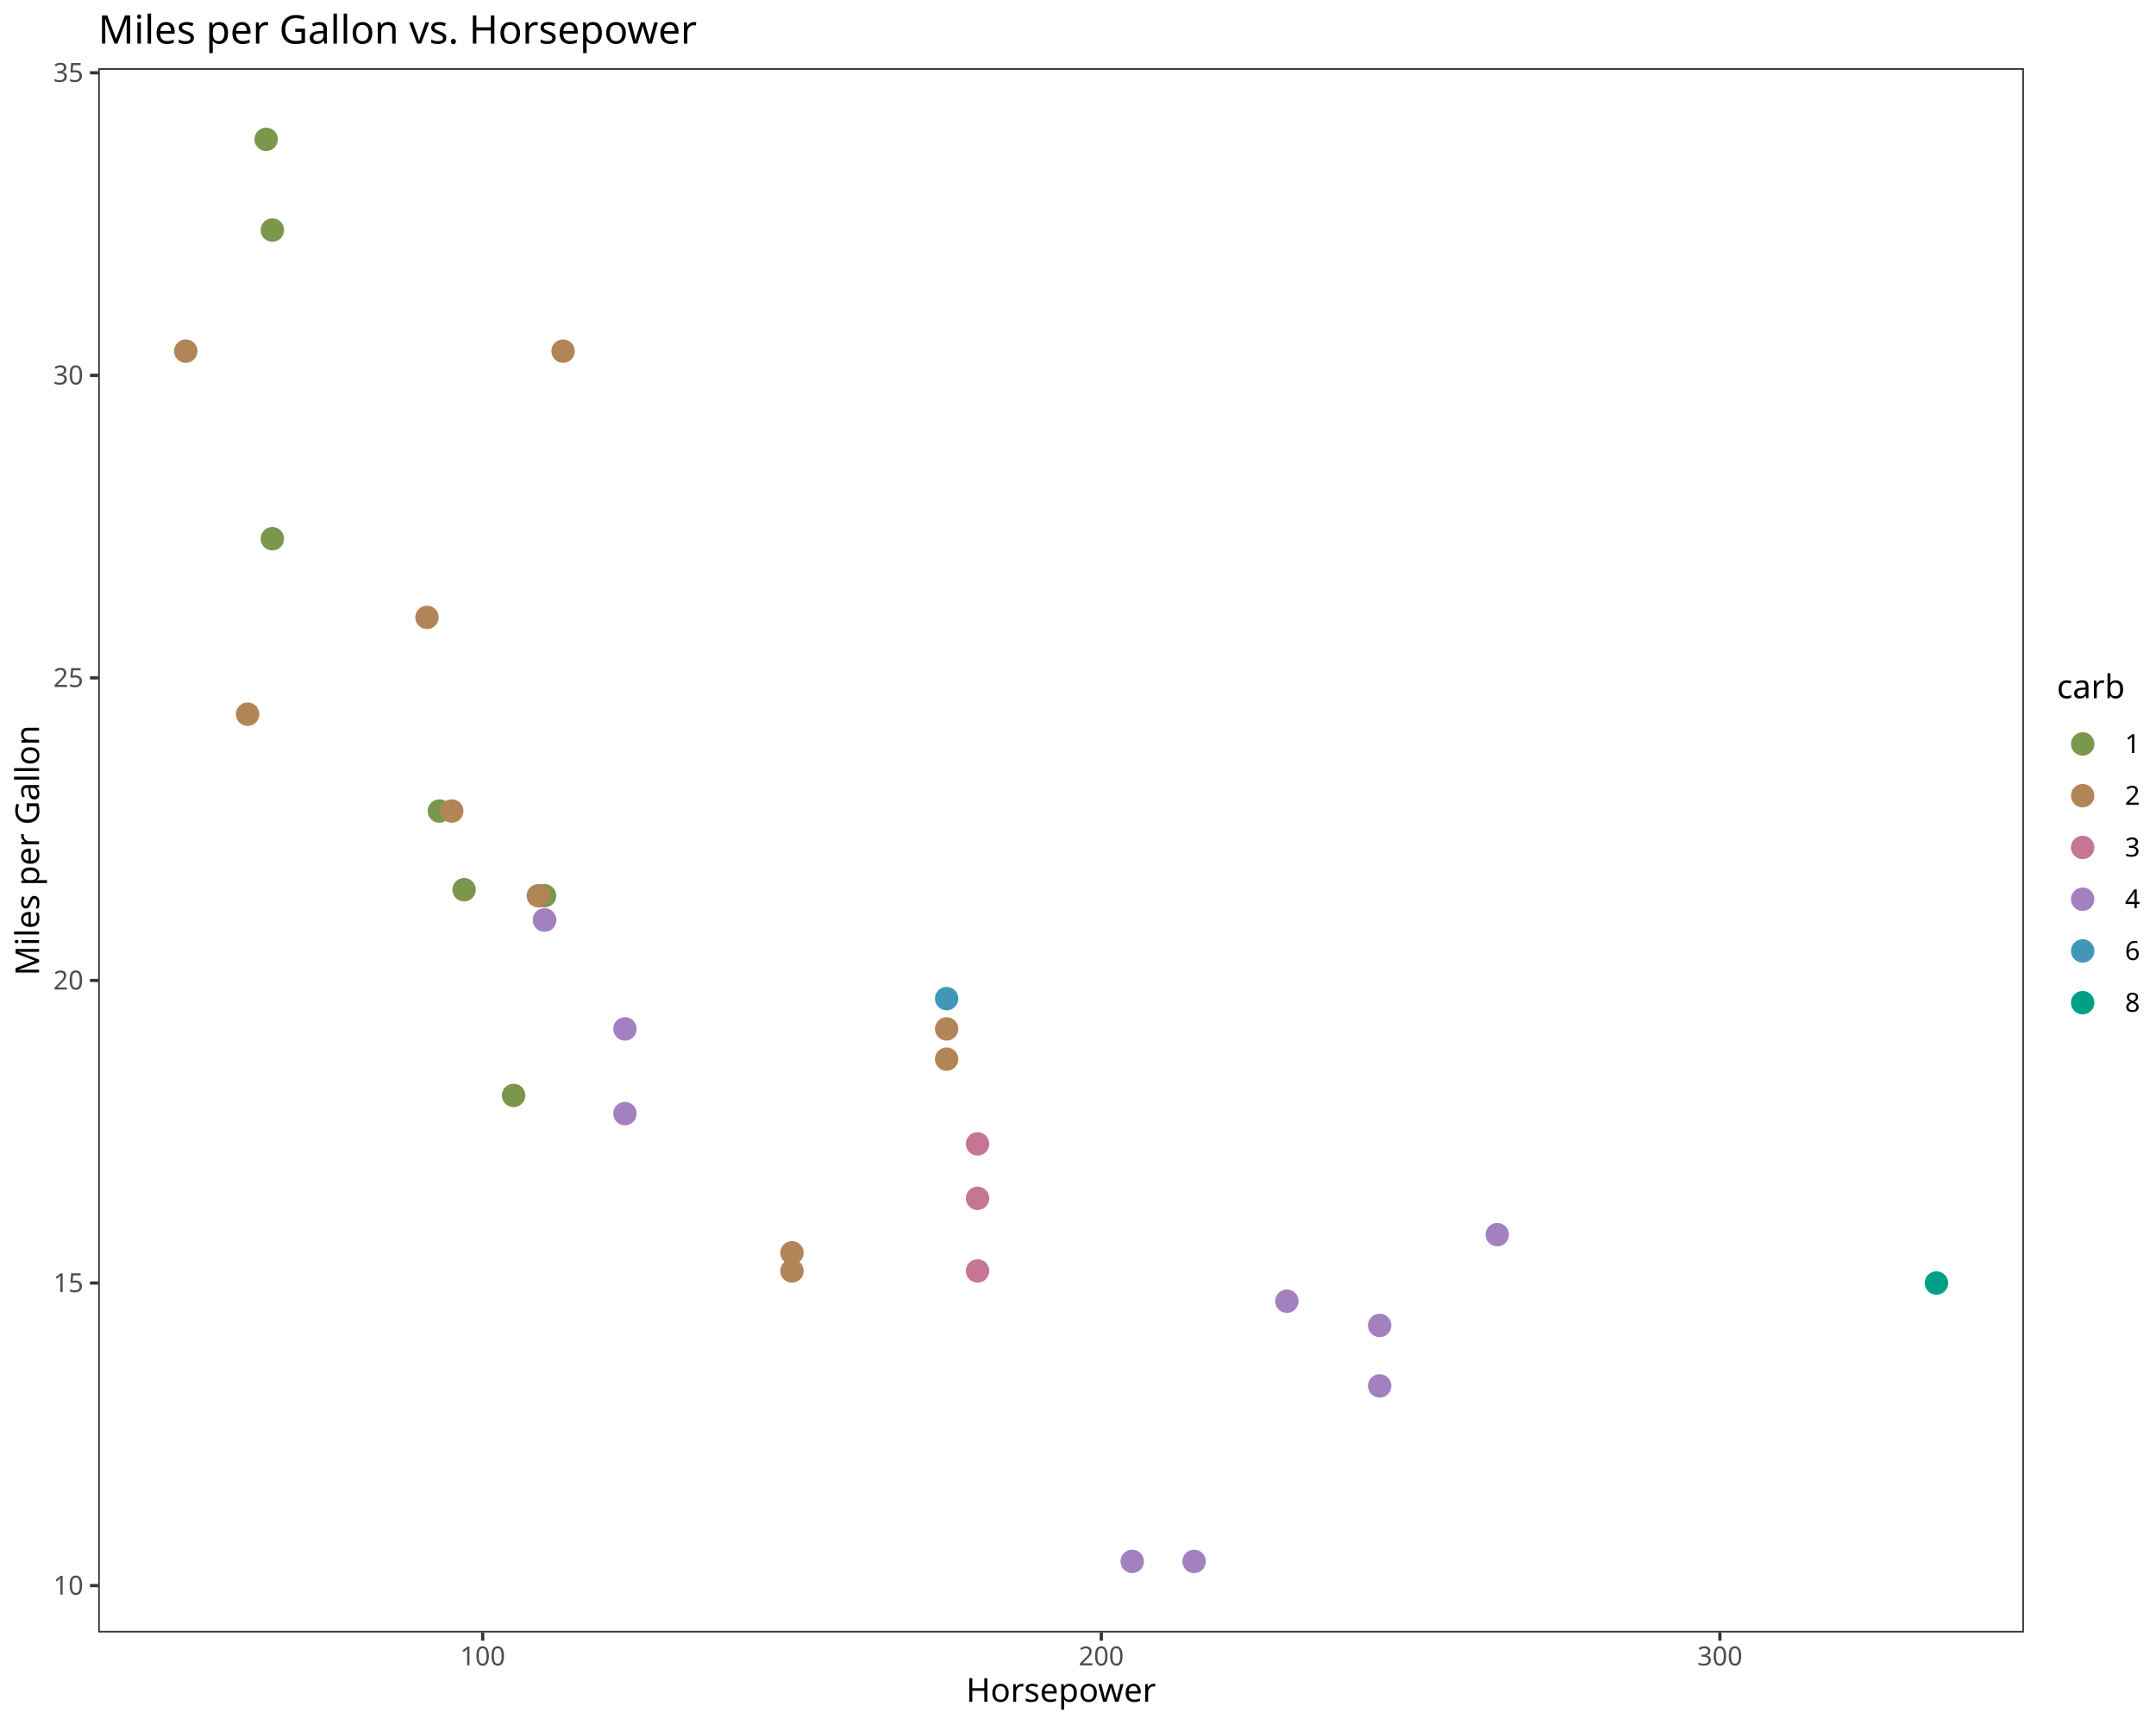
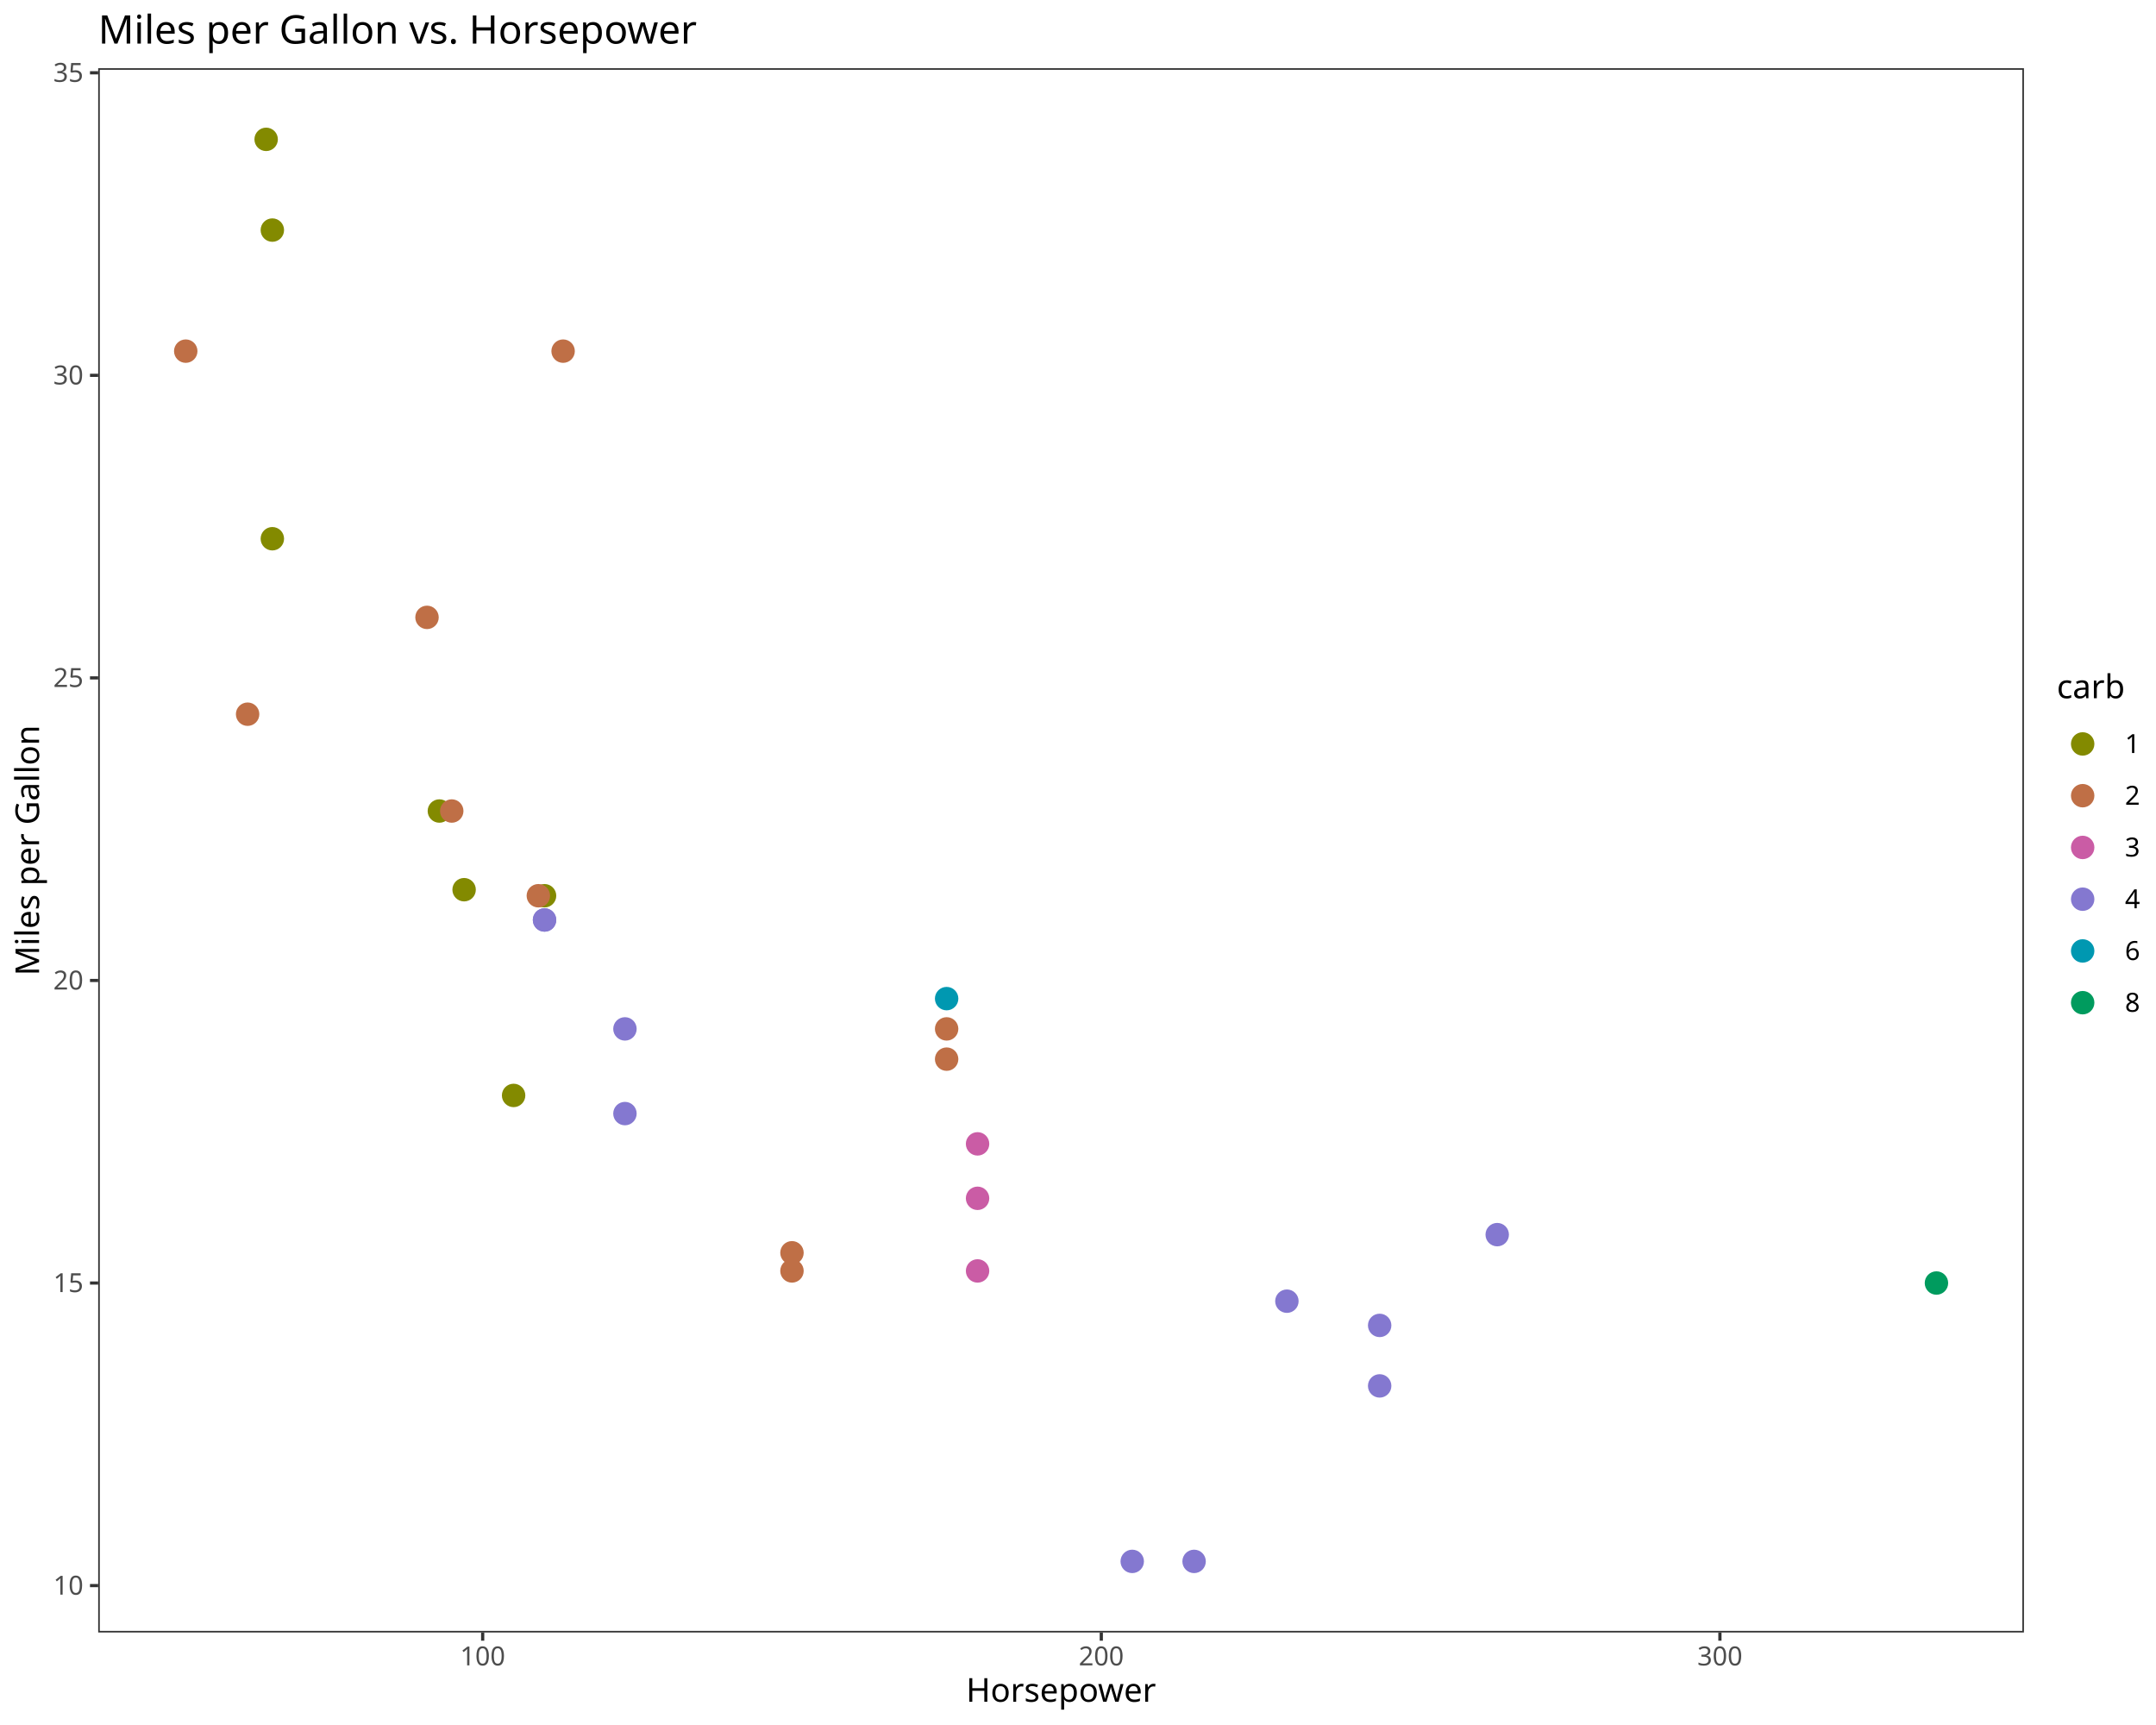
<svg xmlns="http://www.w3.org/2000/svg" class="svglite" data-engine-version="2.0" width="720.00pt" height="576.00pt" viewBox="0 0 720.00 576.00">
  <defs>
    <style type="text/css">
    .svglite line, .svglite polyline, .svglite polygon, .svglite path, .svglite rect, .svglite circle {
      fill: none;
      stroke: #000000;
      stroke-linecap: round;
      stroke-linejoin: round;
      stroke-miterlimit: 10.00;
    }
  </style>
  </defs>
  <rect width="100%" height="100%" style="stroke: none; fill: #FFFFFF;" />
  <defs>
    <clipPath id="cpMC4wMHw3MjAuMDB8MC4wMHw1NzYuMDA=">
      <rect x="0.00" y="0.00" width="720.00" height="576.00" />
    </clipPath>
  </defs>
  <g clip-path="url(#cpMC4wMHw3MjAuMDB8MC4wMHw1NzYuMDA=)">
    <rect x="0.00" y="0.00" width="720.00" height="576.00" style="stroke-width: 1.07; stroke: #FFFFFF; fill: #FFFFFF;" />
  </g>
  <defs>
    <clipPath id="cpMzIuNzl8Njc1LjkxfDIyLjc4fDU0NS4xMQ==">
      <rect x="32.79" y="22.78" width="643.11" height="522.33" />
    </clipPath>
  </defs>
  <g clip-path="url(#cpMzIuNzl8Njc1LjkxfDIyLjc4fDU0NS4xMQ==)">
    <rect x="32.79" y="22.78" width="643.11" height="522.33" style="stroke-width: 1.07; stroke: none; fill: #FFFFFF;" />
-     <circle cx="181.85" cy="307.19" r="3.56" style="stroke-width: 0.71; stroke: #A380C0; fill: #A380C0;" />
-     <circle cx="181.85" cy="307.19" r="3.56" style="stroke-width: 0.71; stroke: #A380C0; fill: #A380C0;" />
-     <circle cx="146.73" cy="270.81" r="3.56" style="stroke-width: 0.71; stroke: #7A974C; fill: #7A974C;" />
-     <circle cx="181.85" cy="299.10" r="3.56" style="stroke-width: 0.71; stroke: #7A974C; fill: #7A974C;" />
-     <circle cx="316.13" cy="353.66" r="3.56" style="stroke-width: 0.71; stroke: #B28556; fill: #B28556;" />
-     <circle cx="171.52" cy="365.78" r="3.56" style="stroke-width: 0.71; stroke: #7A974C; fill: #7A974C;" />
-     <circle cx="460.74" cy="442.57" r="3.56" style="stroke-width: 0.71; stroke: #A380C0; fill: #A380C0;" />
-     <circle cx="82.69" cy="238.48" r="3.56" style="stroke-width: 0.71; stroke: #B28556; fill: #B28556;" />
-     <circle cx="150.86" cy="270.81" r="3.56" style="stroke-width: 0.71; stroke: #B28556; fill: #B28556;" />
-     <circle cx="208.70" cy="343.56" r="3.56" style="stroke-width: 0.71; stroke: #A380C0; fill: #A380C0;" />
-     <circle cx="208.70" cy="371.84" r="3.56" style="stroke-width: 0.71; stroke: #A380C0; fill: #A380C0;" />
-     <circle cx="326.46" cy="400.13" r="3.56" style="stroke-width: 0.71; stroke: #C57695; fill: #C57695;" />
-     <circle cx="326.46" cy="381.95" r="3.56" style="stroke-width: 0.71; stroke: #C57695; fill: #C57695;" />
-     <circle cx="326.46" cy="424.38" r="3.56" style="stroke-width: 0.71; stroke: #C57695; fill: #C57695;" />
-     <circle cx="378.11" cy="521.37" r="3.56" style="stroke-width: 0.71; stroke: #A380C0; fill: #A380C0;" />
-     <circle cx="398.77" cy="521.37" r="3.56" style="stroke-width: 0.71; stroke: #A380C0; fill: #A380C0;" />
-     <circle cx="429.76" cy="434.48" r="3.56" style="stroke-width: 0.71; stroke: #A380C0; fill: #A380C0;" />
-     <circle cx="90.95" cy="76.83" r="3.56" style="stroke-width: 0.71; stroke: #7A974C; fill: #7A974C;" />
-     <circle cx="62.03" cy="117.25" r="3.56" style="stroke-width: 0.71; stroke: #B28556; fill: #B28556;" />
-     <circle cx="88.88" cy="46.53" r="3.56" style="stroke-width: 0.71; stroke: #7A974C; fill: #7A974C;" />
-     <circle cx="154.99" cy="297.08" r="3.56" style="stroke-width: 0.71; stroke: #7A974C; fill: #7A974C;" />
-     <circle cx="264.48" cy="418.32" r="3.56" style="stroke-width: 0.71; stroke: #B28556; fill: #B28556;" />
-     <circle cx="264.48" cy="424.38" r="3.56" style="stroke-width: 0.71; stroke: #B28556; fill: #B28556;" />
-     <circle cx="460.74" cy="462.77" r="3.56" style="stroke-width: 0.71; stroke: #A380C0; fill: #A380C0;" />
-     <circle cx="316.13" cy="343.56" r="3.56" style="stroke-width: 0.71; stroke: #B28556; fill: #B28556;" />
-     <circle cx="90.95" cy="179.89" r="3.56" style="stroke-width: 0.71; stroke: #7A974C; fill: #7A974C;" />
-     <circle cx="142.60" cy="206.15" r="3.56" style="stroke-width: 0.71; stroke: #B28556; fill: #B28556;" />
-     <circle cx="188.05" cy="117.25" r="3.56" style="stroke-width: 0.71; stroke: #B28556; fill: #B28556;" />
-     <circle cx="500.00" cy="412.26" r="3.56" style="stroke-width: 0.71; stroke: #A380C0; fill: #A380C0;" />
-     <circle cx="316.13" cy="333.45" r="3.56" style="stroke-width: 0.71; stroke: #4297B9; fill: #4297B9;" />
-     <circle cx="646.68" cy="428.42" r="3.56" style="stroke-width: 0.71; stroke: #00A086; fill: #00A086;" />
-     <circle cx="179.78" cy="299.10" r="3.56" style="stroke-width: 0.71; stroke: #B28556; fill: #B28556;" />
+     <circle cx="181.85" cy="307.19" r="3.56" style="stroke-width: 0.71; stroke: #8478D0; fill: #8478D0;" />
+     <circle cx="181.85" cy="307.19" r="3.56" style="stroke-width: 0.71; stroke: #8478D0; fill: #8478D0;" />
+     <circle cx="146.73" cy="270.81" r="3.56" style="stroke-width: 0.71; stroke: #838A00; fill: #838A00;" />
+     <circle cx="181.85" cy="299.10" r="3.56" style="stroke-width: 0.71; stroke: #838A00; fill: #838A00;" />
+     <circle cx="316.13" cy="353.66" r="3.56" style="stroke-width: 0.71; stroke: #BF6F46; fill: #BF6F46;" />
+     <circle cx="171.52" cy="365.78" r="3.56" style="stroke-width: 0.71; stroke: #838A00; fill: #838A00;" />
+     <circle cx="460.74" cy="442.57" r="3.56" style="stroke-width: 0.71; stroke: #8478D0; fill: #8478D0;" />
+     <circle cx="82.69" cy="238.48" r="3.56" style="stroke-width: 0.71; stroke: #BF6F46; fill: #BF6F46;" />
+     <circle cx="150.86" cy="270.81" r="3.56" style="stroke-width: 0.71; stroke: #BF6F46; fill: #BF6F46;" />
+     <circle cx="208.70" cy="343.56" r="3.56" style="stroke-width: 0.71; stroke: #8478D0; fill: #8478D0;" />
+     <circle cx="208.70" cy="371.84" r="3.56" style="stroke-width: 0.71; stroke: #8478D0; fill: #8478D0;" />
+     <circle cx="326.46" cy="400.13" r="3.56" style="stroke-width: 0.71; stroke: #CA5CA5; fill: #CA5CA5;" />
+     <circle cx="326.46" cy="381.95" r="3.56" style="stroke-width: 0.71; stroke: #CA5CA5; fill: #CA5CA5;" />
+     <circle cx="326.46" cy="424.38" r="3.56" style="stroke-width: 0.71; stroke: #CA5CA5; fill: #CA5CA5;" />
+     <circle cx="378.11" cy="521.37" r="3.56" style="stroke-width: 0.71; stroke: #8478D0; fill: #8478D0;" />
+     <circle cx="398.77" cy="521.37" r="3.56" style="stroke-width: 0.71; stroke: #8478D0; fill: #8478D0;" />
+     <circle cx="429.76" cy="434.48" r="3.56" style="stroke-width: 0.71; stroke: #8478D0; fill: #8478D0;" />
+     <circle cx="90.95" cy="76.83" r="3.56" style="stroke-width: 0.71; stroke: #838A00; fill: #838A00;" />
+     <circle cx="62.03" cy="117.25" r="3.56" style="stroke-width: 0.71; stroke: #BF6F46; fill: #BF6F46;" />
+     <circle cx="88.88" cy="46.53" r="3.56" style="stroke-width: 0.71; stroke: #838A00; fill: #838A00;" />
+     <circle cx="154.99" cy="297.08" r="3.56" style="stroke-width: 0.71; stroke: #838A00; fill: #838A00;" />
+     <circle cx="264.48" cy="418.32" r="3.56" style="stroke-width: 0.71; stroke: #BF6F46; fill: #BF6F46;" />
+     <circle cx="264.48" cy="424.38" r="3.56" style="stroke-width: 0.71; stroke: #BF6F46; fill: #BF6F46;" />
+     <circle cx="460.74" cy="462.77" r="3.56" style="stroke-width: 0.71; stroke: #8478D0; fill: #8478D0;" />
+     <circle cx="316.13" cy="343.56" r="3.56" style="stroke-width: 0.71; stroke: #BF6F46; fill: #BF6F46;" />
+     <circle cx="90.95" cy="179.89" r="3.56" style="stroke-width: 0.71; stroke: #838A00; fill: #838A00;" />
+     <circle cx="142.60" cy="206.15" r="3.56" style="stroke-width: 0.71; stroke: #BF6F46; fill: #BF6F46;" />
+     <circle cx="188.05" cy="117.25" r="3.56" style="stroke-width: 0.71; stroke: #BF6F46; fill: #BF6F46;" />
+     <circle cx="500.00" cy="412.26" r="3.56" style="stroke-width: 0.71; stroke: #8478D0; fill: #8478D0;" />
+     <circle cx="316.13" cy="333.45" r="3.56" style="stroke-width: 0.71; stroke: #0098B1; fill: #0098B1;" />
+     <circle cx="646.68" cy="428.42" r="3.56" style="stroke-width: 0.71; stroke: #009B5E; fill: #009B5E;" />
+     <circle cx="179.78" cy="299.10" r="3.56" style="stroke-width: 0.71; stroke: #BF6F46; fill: #BF6F46;" />
    <rect x="32.79" y="22.78" width="643.11" height="522.33" style="stroke-width: 1.07; stroke: #333333;" />
  </g>
  <g clip-path="url(#cpMC4wMHw3MjAuMDB8MC4wMHw1NzYuMDA=)">
    <text x="27.86" y="532.48" text-anchor="end" style="font-size: 8.80px; fill: #4D4D4D; font-family: sans;" textLength="9.79px" lengthAdjust="spacingAndGlyphs">10</text>
    <text x="27.86" y="431.45" text-anchor="end" style="font-size: 8.80px; fill: #4D4D4D; font-family: sans;" textLength="9.79px" lengthAdjust="spacingAndGlyphs">15</text>
    <text x="27.86" y="330.42" text-anchor="end" style="font-size: 8.80px; fill: #4D4D4D; font-family: sans;" textLength="9.79px" lengthAdjust="spacingAndGlyphs">20</text>
    <text x="27.86" y="229.39" text-anchor="end" style="font-size: 8.80px; fill: #4D4D4D; font-family: sans;" textLength="9.79px" lengthAdjust="spacingAndGlyphs">25</text>
    <text x="27.86" y="128.36" text-anchor="end" style="font-size: 8.80px; fill: #4D4D4D; font-family: sans;" textLength="9.79px" lengthAdjust="spacingAndGlyphs">30</text>
    <text x="27.86" y="27.33" text-anchor="end" style="font-size: 8.80px; fill: #4D4D4D; font-family: sans;" textLength="9.79px" lengthAdjust="spacingAndGlyphs">35</text>
    <polyline points="30.05,529.45 32.79,529.45 " style="stroke-width: 1.07; stroke: #333333; stroke-linecap: butt;" />
    <polyline points="30.05,428.42 32.79,428.42 " style="stroke-width: 1.07; stroke: #333333; stroke-linecap: butt;" />
    <polyline points="30.05,327.39 32.79,327.39 " style="stroke-width: 1.07; stroke: #333333; stroke-linecap: butt;" />
    <polyline points="30.05,226.36 32.79,226.36 " style="stroke-width: 1.07; stroke: #333333; stroke-linecap: butt;" />
    <polyline points="30.05,125.33 32.79,125.33 " style="stroke-width: 1.07; stroke: #333333; stroke-linecap: butt;" />
    <polyline points="30.05,24.30 32.79,24.30 " style="stroke-width: 1.07; stroke: #333333; stroke-linecap: butt;" />
    <polyline points="161.19,547.85 161.19,545.11 " style="stroke-width: 1.07; stroke: #333333; stroke-linecap: butt;" />
    <polyline points="367.78,547.85 367.78,545.11 " style="stroke-width: 1.07; stroke: #333333; stroke-linecap: butt;" />
    <polyline points="574.37,547.85 574.37,545.11 " style="stroke-width: 1.07; stroke: #333333; stroke-linecap: butt;" />
    <text x="161.19" y="556.10" text-anchor="middle" style="font-size: 8.80px; fill: #4D4D4D; font-family: sans;" textLength="14.68px" lengthAdjust="spacingAndGlyphs">100</text>
    <text x="367.78" y="556.10" text-anchor="middle" style="font-size: 8.80px; fill: #4D4D4D; font-family: sans;" textLength="14.68px" lengthAdjust="spacingAndGlyphs">200</text>
    <text x="574.37" y="556.10" text-anchor="middle" style="font-size: 8.80px; fill: #4D4D4D; font-family: sans;" textLength="14.68px" lengthAdjust="spacingAndGlyphs">300</text>
    <text x="354.35" y="568.24" text-anchor="middle" style="font-size: 11.00px; font-family: sans;" textLength="59.31px" lengthAdjust="spacingAndGlyphs">Horsepower</text>
    <text transform="translate(13.05,283.95) rotate(-90)" text-anchor="middle" style="font-size: 11.00px; font-family: sans;" textLength="79.48px" lengthAdjust="spacingAndGlyphs">Miles per Gallon</text>
    <rect x="686.87" y="224.44" width="27.65" height="119.01" style="stroke-width: 1.07; stroke: none; fill: #FFFFFF;" />
    <text x="686.87" y="233.15" style="font-size: 11.00px; font-family: sans;" textLength="21.40px" lengthAdjust="spacingAndGlyphs">carb</text>
    <rect x="686.87" y="239.77" width="17.28" height="17.28" style="stroke-width: 1.07; stroke: none; fill: #FFFFFF;" />
-     <circle cx="695.51" cy="248.41" r="3.56" style="stroke-width: 0.71; stroke: #7A974C; fill: #7A974C;" />
+     <circle cx="695.51" cy="248.41" r="3.56" style="stroke-width: 0.71; stroke: #838A00; fill: #838A00;" />
    <rect x="686.87" y="257.05" width="17.28" height="17.28" style="stroke-width: 1.07; stroke: none; fill: #FFFFFF;" />
-     <circle cx="695.51" cy="265.69" r="3.56" style="stroke-width: 0.71; stroke: #B28556; fill: #B28556;" />
+     <circle cx="695.51" cy="265.69" r="3.56" style="stroke-width: 0.71; stroke: #BF6F46; fill: #BF6F46;" />
    <rect x="686.87" y="274.33" width="17.28" height="17.28" style="stroke-width: 1.07; stroke: none; fill: #FFFFFF;" />
-     <circle cx="695.51" cy="282.97" r="3.56" style="stroke-width: 0.71; stroke: #C57695; fill: #C57695;" />
+     <circle cx="695.51" cy="282.97" r="3.56" style="stroke-width: 0.71; stroke: #CA5CA5; fill: #CA5CA5;" />
    <rect x="686.87" y="291.61" width="17.28" height="17.28" style="stroke-width: 1.07; stroke: none; fill: #FFFFFF;" />
-     <circle cx="695.51" cy="300.25" r="3.56" style="stroke-width: 0.71; stroke: #A380C0; fill: #A380C0;" />
+     <circle cx="695.51" cy="300.25" r="3.56" style="stroke-width: 0.71; stroke: #8478D0; fill: #8478D0;" />
    <rect x="686.87" y="308.89" width="17.28" height="17.28" style="stroke-width: 1.07; stroke: none; fill: #FFFFFF;" />
-     <circle cx="695.51" cy="317.53" r="3.56" style="stroke-width: 0.71; stroke: #4297B9; fill: #4297B9;" />
+     <circle cx="695.51" cy="317.53" r="3.56" style="stroke-width: 0.71; stroke: #0098B1; fill: #0098B1;" />
    <rect x="686.87" y="326.17" width="17.28" height="17.28" style="stroke-width: 1.07; stroke: none; fill: #FFFFFF;" />
-     <circle cx="695.51" cy="334.81" r="3.56" style="stroke-width: 0.71; stroke: #00A086; fill: #00A086;" />
+     <circle cx="695.51" cy="334.81" r="3.56" style="stroke-width: 0.71; stroke: #009B5E; fill: #009B5E;" />
    <text x="709.63" y="251.44" style="font-size: 8.80px; font-family: sans;" textLength="4.89px" lengthAdjust="spacingAndGlyphs">1</text>
    <text x="709.63" y="268.72" style="font-size: 8.80px; font-family: sans;" textLength="4.89px" lengthAdjust="spacingAndGlyphs">2</text>
    <text x="709.63" y="286.00" style="font-size: 8.80px; font-family: sans;" textLength="4.89px" lengthAdjust="spacingAndGlyphs">3</text>
    <text x="709.63" y="303.28" style="font-size: 8.80px; font-family: sans;" textLength="4.89px" lengthAdjust="spacingAndGlyphs">4</text>
    <text x="709.63" y="320.56" style="font-size: 8.80px; font-family: sans;" textLength="4.89px" lengthAdjust="spacingAndGlyphs">6</text>
    <text x="709.63" y="337.84" style="font-size: 8.80px; font-family: sans;" textLength="4.89px" lengthAdjust="spacingAndGlyphs">8</text>
    <text x="32.79" y="14.56" style="font-size: 13.20px; font-family: sans;" textLength="190.77px" lengthAdjust="spacingAndGlyphs">Miles per Gallon vs. Horsepower</text>
  </g>
</svg>
